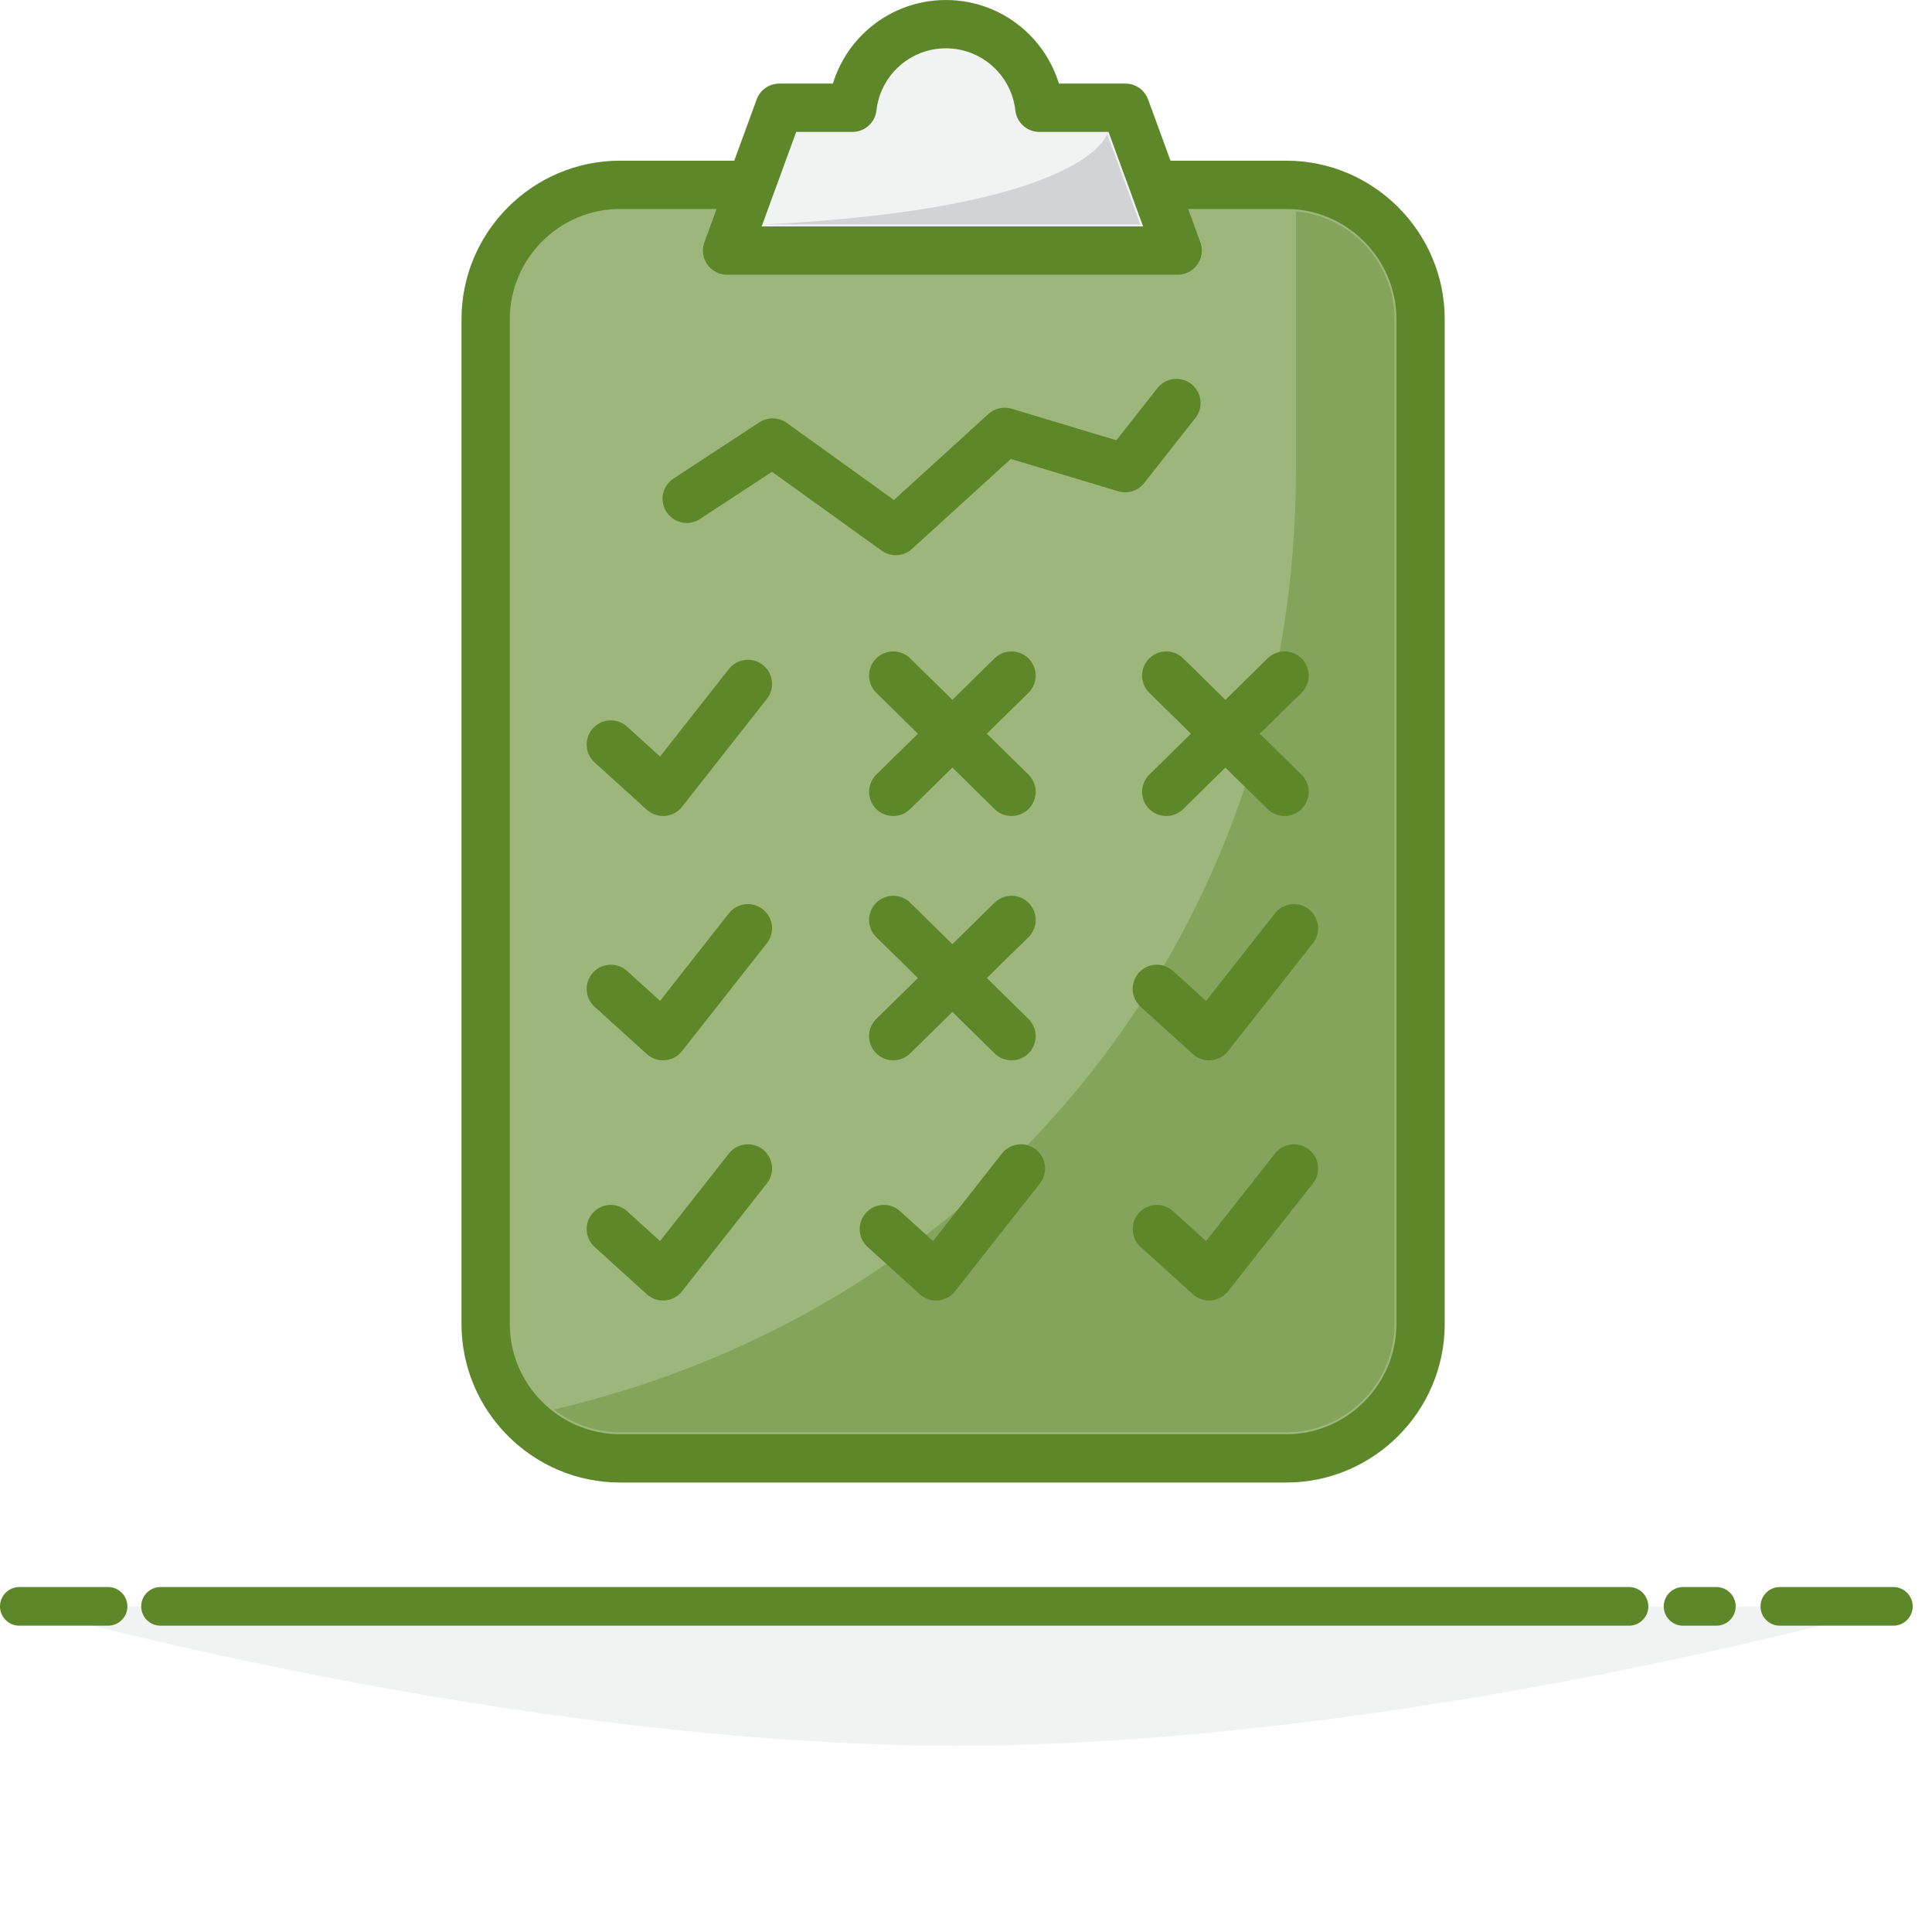
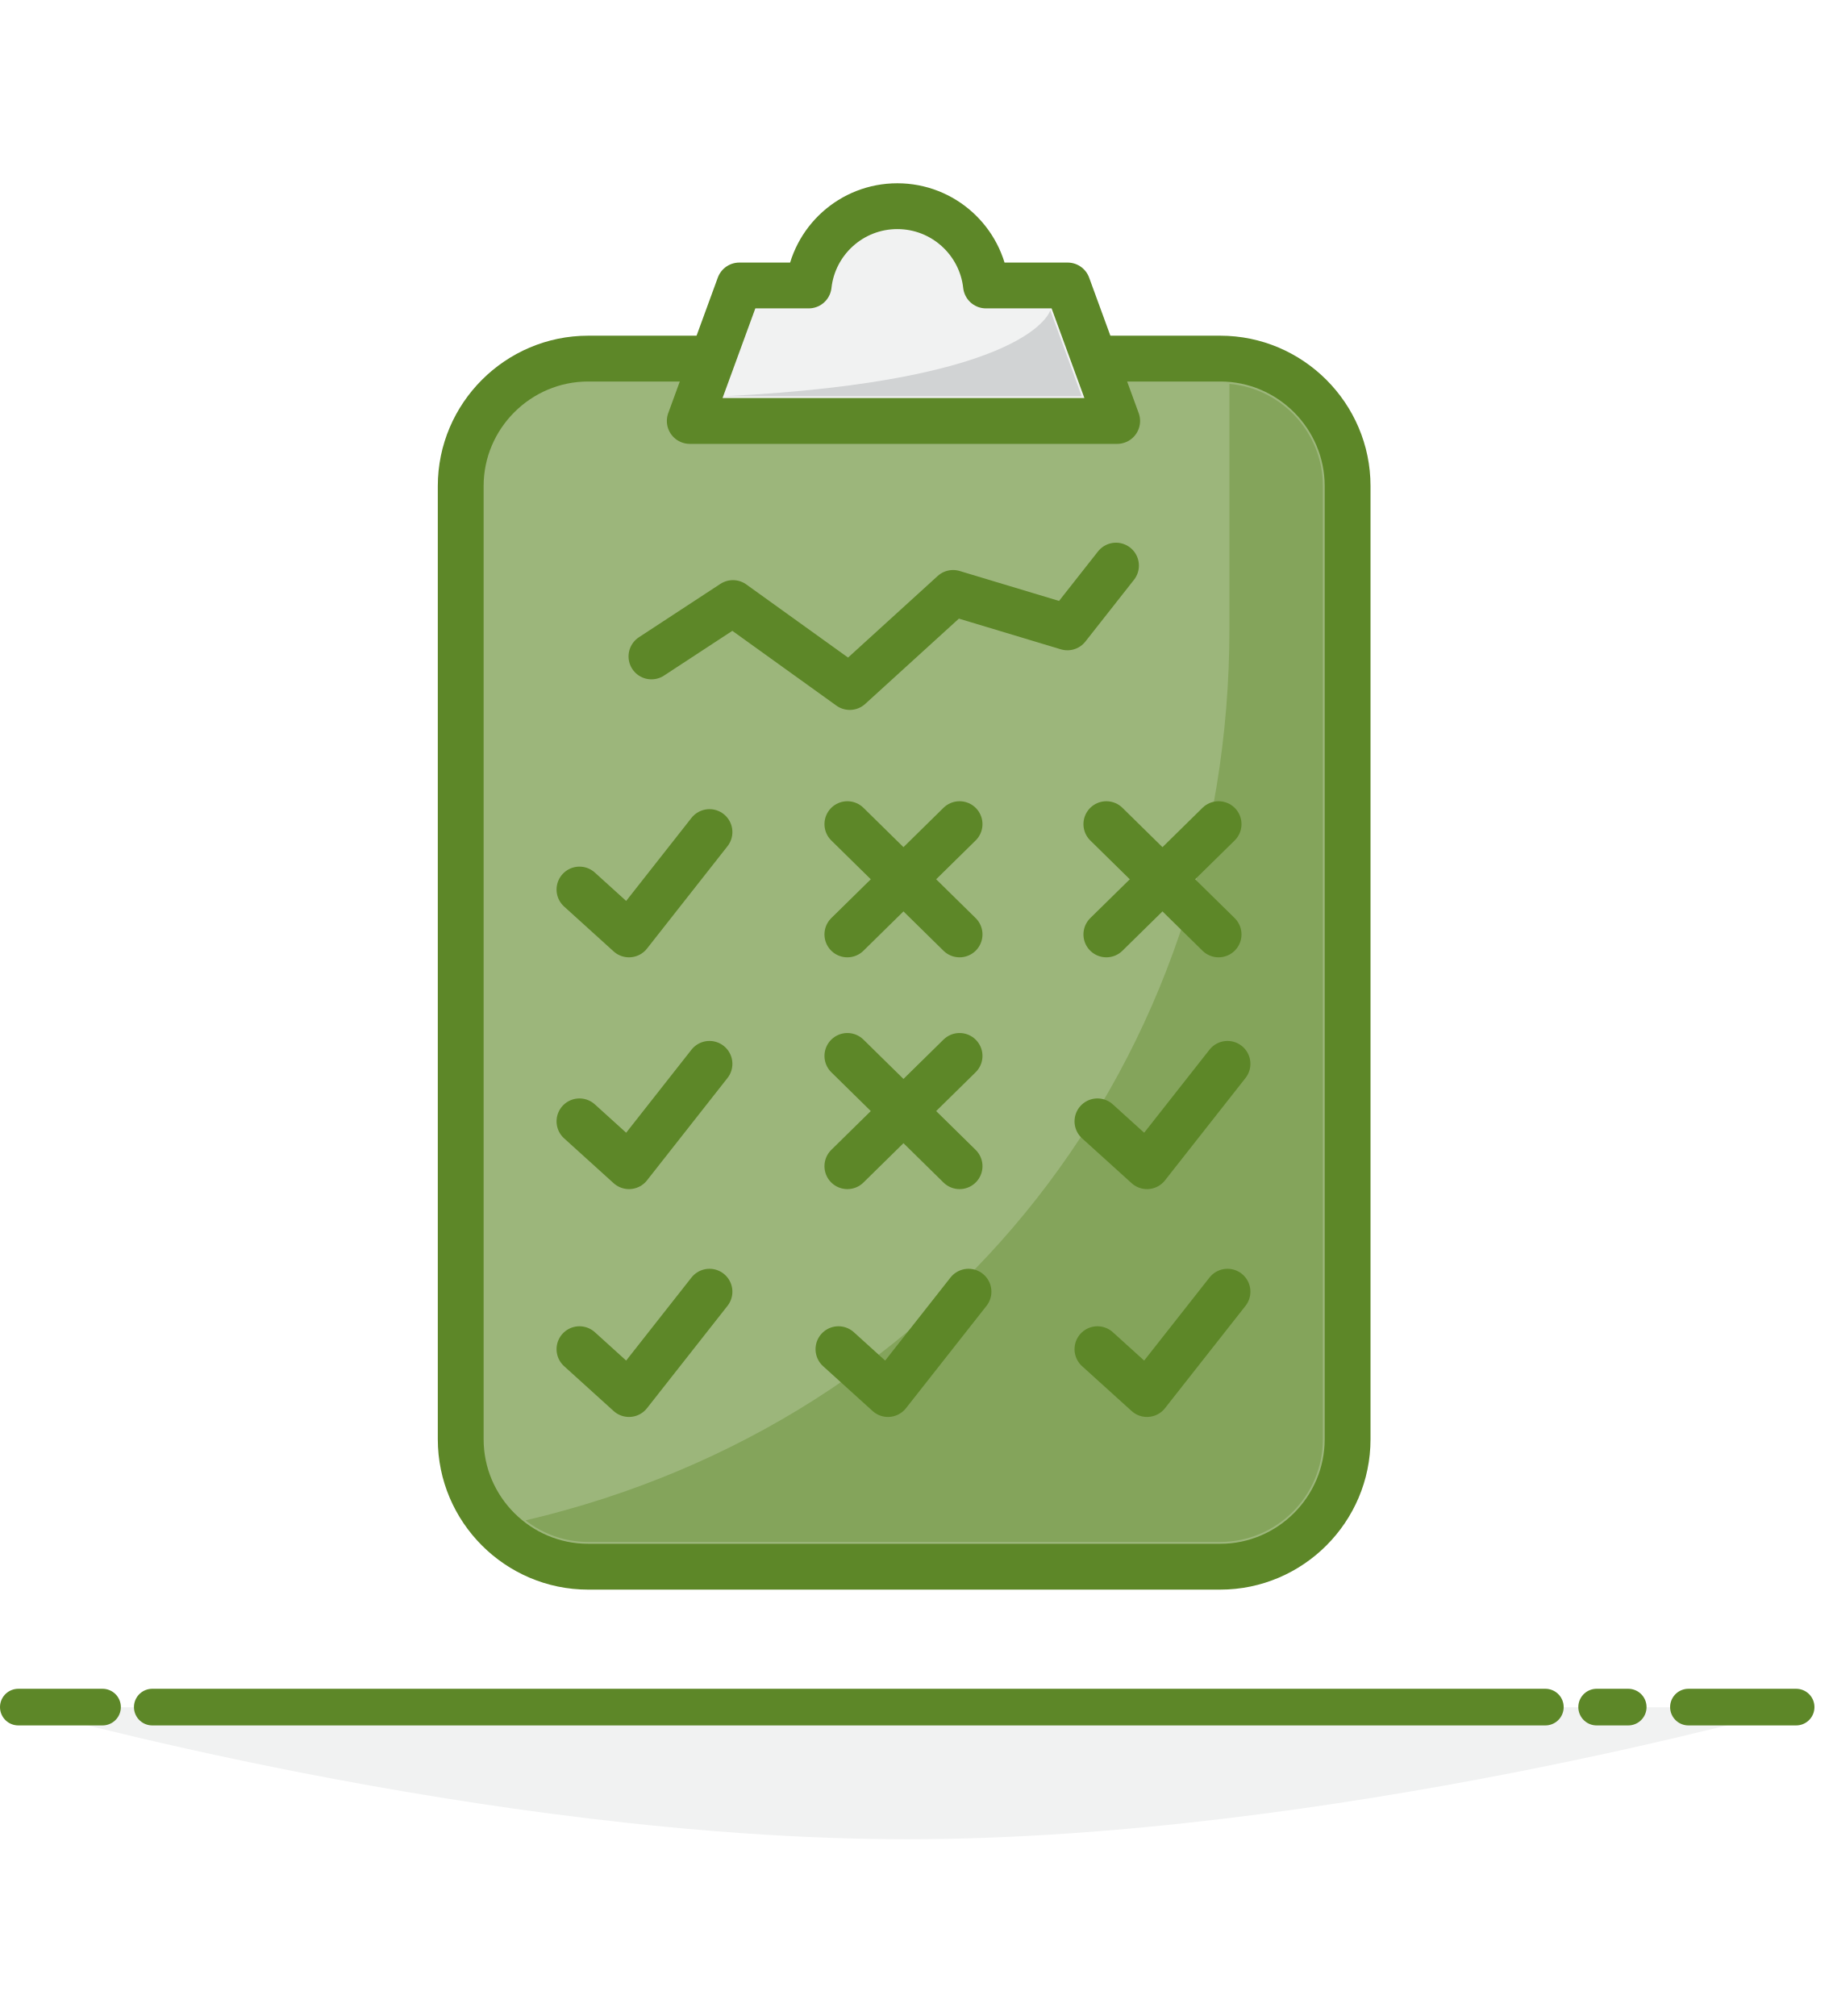
- <svg xmlns="http://www.w3.org/2000/svg" version="1.1" id="Layer_1" x="0px" y="0px" width="200px" height="200px" viewBox="0 0 200 200" enable-background="new 0 0 200 200" xml:space="preserve">
+ <svg xmlns="http://www.w3.org/2000/svg" version="1.1" id="Layer_1" x="0px" y="0px" width="200px" height="220px" viewBox="0 -20 200 220" enable-background="new 0 -20 200 220" xml:space="preserve">
  <path fill="#9CB67B" d="M133.154,150.971H64.18c-7.649,0-13.905-6.257-13.905-13.904V33.036c0-7.646,6.256-13.903,13.905-13.903  h68.976c7.646,0,13.9,6.257,13.9,13.903v104.028C147.057,144.714,140.801,150.971,133.154,150.971" />
  <path fill="none" stroke="#5D8728" stroke-width="5" stroke-linecap="round" stroke-linejoin="round" stroke-miterlimit="10" d="  M133.154,150.971H64.18c-7.649,0-13.905-6.257-13.905-13.904V33.036c0-7.646,6.256-13.903,13.905-13.903h68.976  c7.646,0,13.9,6.257,13.9,13.903v104.028C147.057,144.714,140.801,150.971,133.154,150.971z" />
  <polyline fill="none" stroke="#5D8728" stroke-width="5" stroke-linecap="round" stroke-linejoin="round" stroke-miterlimit="10" points="  71.089,51.634 79.982,45.809 92.729,54.971 104.004,44.705 116.479,48.463 121.782,41.723 " />
  <path fill="#F1F2F2" d="M116.503,11.153h-8.909C107.053,6.287,102.93,2.5,97.919,2.5c-5.012,0-9.134,3.787-9.672,8.653h-7.57  L75.27,25.938h46.64L116.503,11.153z" />
  <path fill="none" stroke="#5D8728" stroke-width="5" stroke-linecap="round" stroke-linejoin="round" stroke-miterlimit="10" d="  M116.503,11.153h-8.909C107.053,6.287,102.93,2.5,97.919,2.5c-5.012,0-9.134,3.787-9.672,8.653h-7.57L75.27,25.938h46.64  L116.503,11.153z" />
  <path fill="#D1D3D4" d="M79.139,23.235h38.901l-3.429-9.376C114.611,13.859,112.622,21.571,79.139,23.235" />
-   <path fill="#84A45B" d="M134.16,21.889v26.685c0,47.025-30.51,86.486-76.817,97.341c1.894,1.47,4.261,2.351,6.836,2.351h68.975  c6.175,0,11.199-5.024,11.199-11.199V33.035C144.354,27.201,139.865,22.401,134.16,21.889" />
+   <path fill="#84A45B" d="M134.16,21.889v26.685c0,47.025-30.51,86.486-76.817,97.341c1.894,1.47,4.261,2.351,6.836,2.351h68.975  c6.175,0,11.199-5.023,11.199-11.199V33.035C144.354,27.201,139.865,22.401,134.16,21.889" />
  <path fill="#F1F2F2" d="M2,166.309h194c0,0-50.843,14.4-97,14.4C52.841,180.709,2,166.309,2,166.309" />
  <line fill="none" stroke="#5D8728" stroke-width="4" stroke-linecap="round" stroke-miterlimit="10" x1="184.249" y1="166.29" x2="196" y2="166.29" />
  <line fill="none" stroke="#5D8728" stroke-width="4" stroke-linecap="round" stroke-miterlimit="10" x1="174.232" y1="166.29" x2="177.677" y2="166.29" />
  <polyline fill="none" stroke="#5D8728" stroke-width="4" stroke-linecap="round" stroke-miterlimit="10" points="16.617,166.29   21.921,166.29 168.634,166.29 " />
  <polyline fill="none" stroke="#5D8728" stroke-width="4" stroke-linecap="round" stroke-miterlimit="10" points="2,166.29   5.717,166.29 11.188,166.29 " />
  <polyline fill="none" stroke="#5D8728" stroke-width="5" stroke-linecap="round" stroke-linejoin="round" stroke-miterlimit="10" points="  63.233,77.073 68.638,81.97 77.421,70.801 " />
  <line fill="none" x1="92.468" y1="81.97" x2="104.711" y2="69.936" />
  <line fill="none" stroke="#5D8728" stroke-width="5" stroke-linecap="round" stroke-linejoin="round" stroke-miterlimit="10" x1="92.468" y1="81.97" x2="104.711" y2="69.936" />
  <line fill="none" x1="104.712" y1="81.97" x2="92.469" y2="69.936" />
  <line fill="none" stroke="#5D8728" stroke-width="5" stroke-linecap="round" stroke-linejoin="round" stroke-miterlimit="10" x1="104.712" y1="81.97" x2="92.469" y2="69.936" />
  <line fill="none" x1="120.73" y1="81.97" x2="132.977" y2="69.936" />
  <line fill="none" stroke="#5D8728" stroke-width="5" stroke-linecap="round" stroke-linejoin="round" stroke-miterlimit="10" x1="120.73" y1="81.97" x2="132.977" y2="69.936" />
  <line fill="none" x1="132.977" y1="81.97" x2="120.73" y2="69.936" />
  <line fill="none" stroke="#5D8728" stroke-width="5" stroke-linecap="round" stroke-linejoin="round" stroke-miterlimit="10" x1="132.977" y1="81.97" x2="120.73" y2="69.936" />
  <polyline fill="none" stroke="#5D8728" stroke-width="5" stroke-linecap="round" stroke-linejoin="round" stroke-miterlimit="10" points="  63.233,127.232 68.638,132.127 77.421,120.959 " />
  <polyline fill="none" stroke="#5D8728" stroke-width="5" stroke-linecap="round" stroke-linejoin="round" stroke-miterlimit="10" points="  91.495,127.232 96.9,132.127 105.686,120.959 " />
  <polyline fill="none" stroke="#5D8728" stroke-width="5" stroke-linecap="round" stroke-linejoin="round" stroke-miterlimit="10" points="  119.757,127.232 125.164,132.127 133.949,120.959 " />
  <polyline fill="none" stroke="#5D8728" stroke-width="5" stroke-linecap="round" stroke-linejoin="round" stroke-miterlimit="10" points="  63.233,102.369 68.638,107.264 77.421,96.095 " />
  <polyline fill="none" stroke="#5D8728" stroke-width="5" stroke-linecap="round" stroke-linejoin="round" stroke-miterlimit="10" points="  119.757,102.369 125.164,107.264 133.949,96.095 " />
  <line fill="none" x1="92.468" y1="107.264" x2="104.711" y2="95.231" />
  <line fill="none" stroke="#5D8728" stroke-width="5" stroke-linecap="round" stroke-linejoin="round" stroke-miterlimit="10" x1="92.468" y1="107.264" x2="104.711" y2="95.231" />
  <line fill="none" x1="104.712" y1="107.264" x2="92.469" y2="95.231" />
  <line fill="none" stroke="#5D8728" stroke-width="5" stroke-linecap="round" stroke-linejoin="round" stroke-miterlimit="10" x1="104.712" y1="107.264" x2="92.469" y2="95.231" />
</svg>
